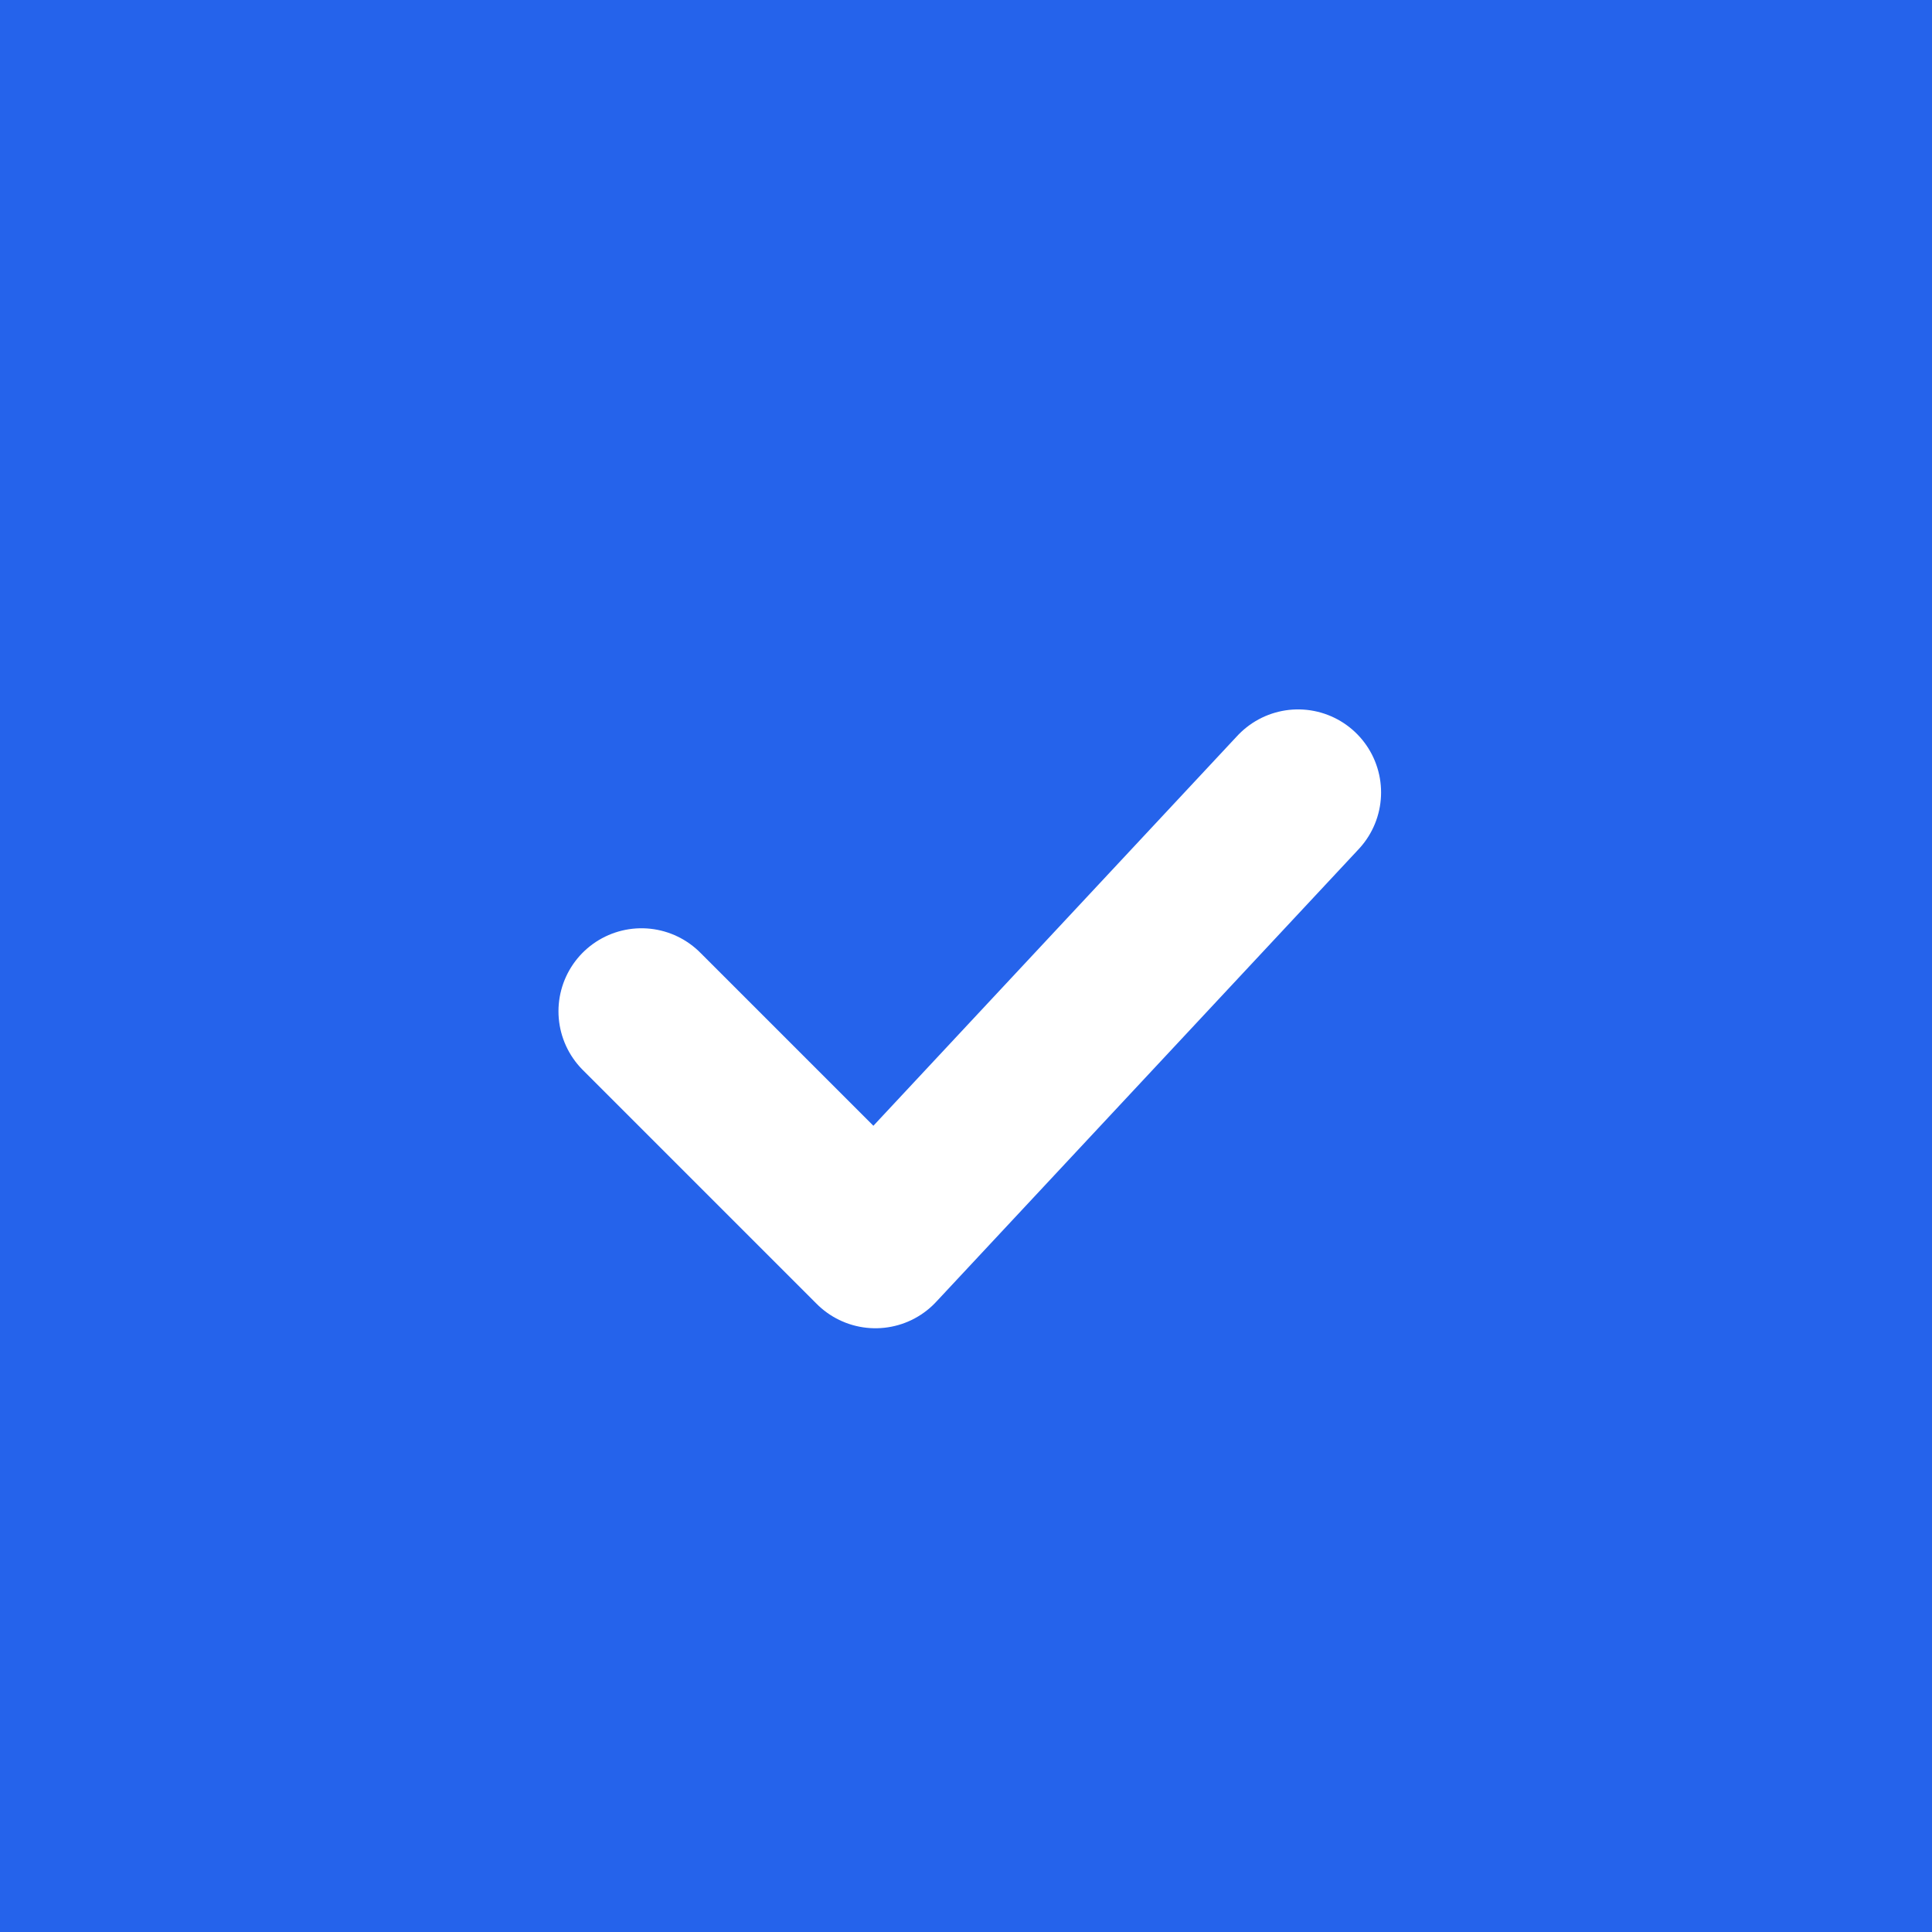
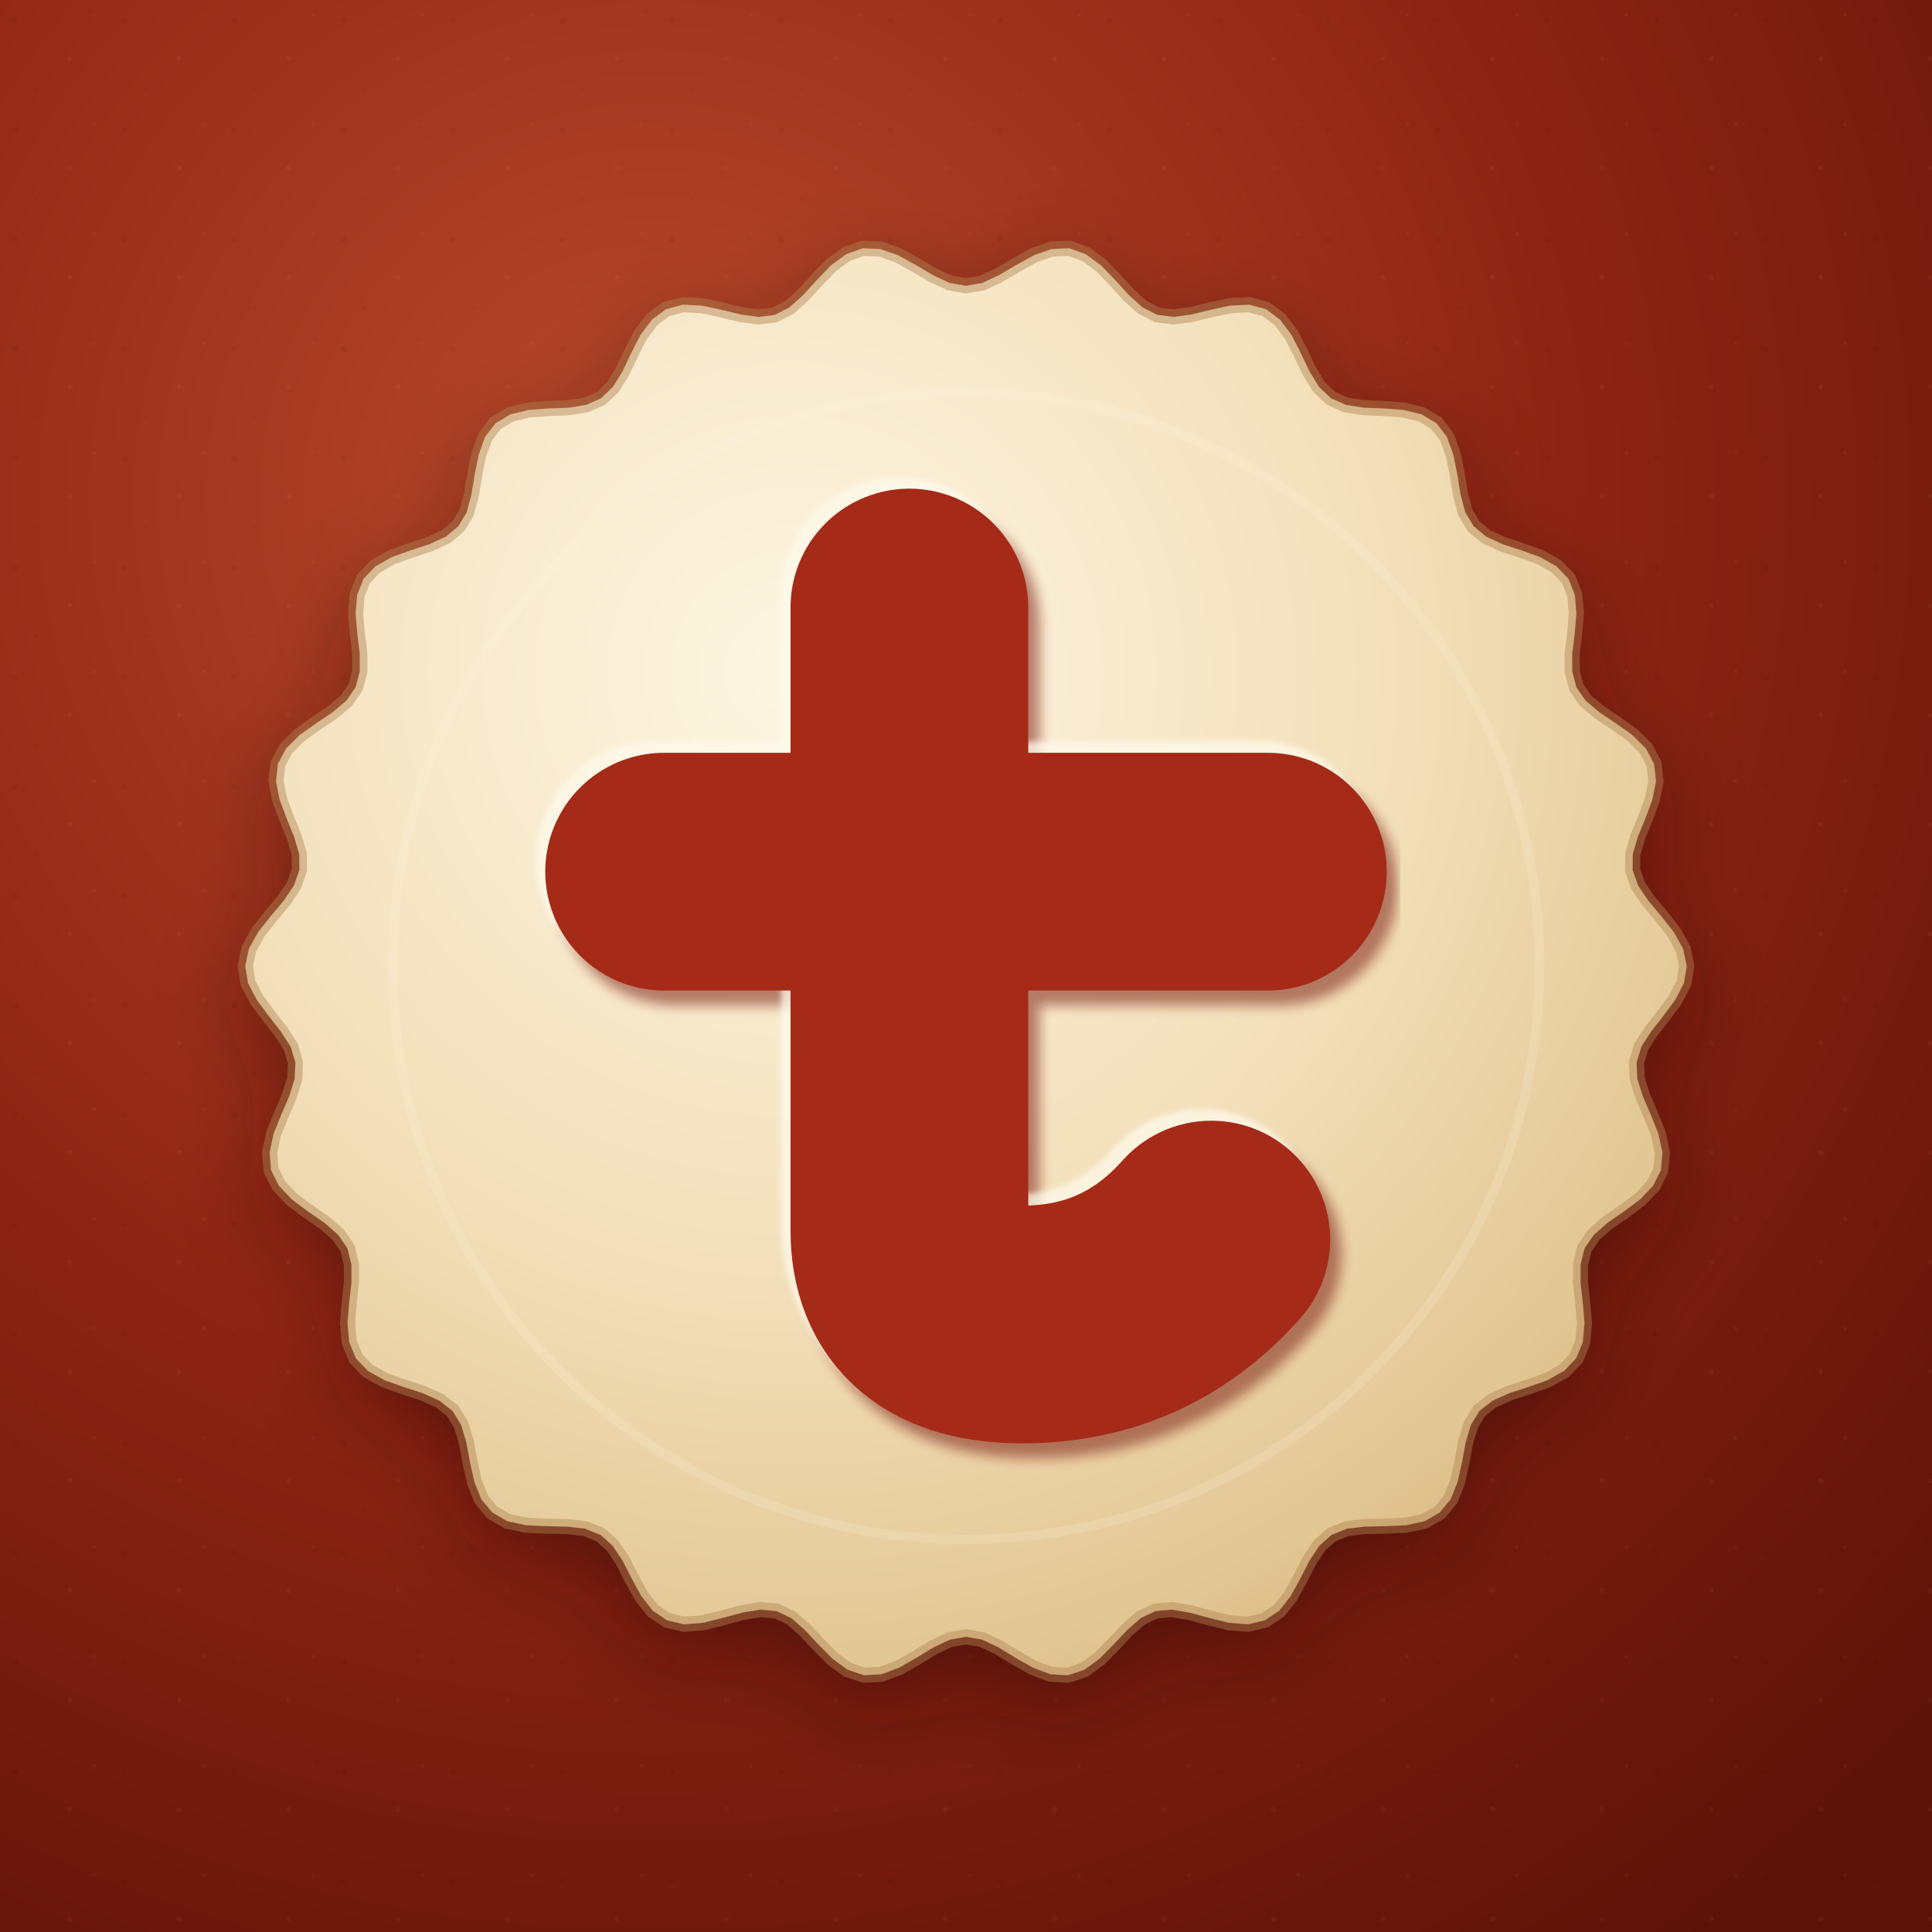
- <svg xmlns="http://www.w3.org/2000/svg" width="512" height="512" viewBox="0 0 512 512">
-   <rect width="512" height="512" fill="#2563eb" />
-   <path d="M170 268l62 62 112-120" fill="none" stroke="#ffffff" stroke-width="44" stroke-linecap="round" stroke-linejoin="round" />
+ <svg xmlns="http://www.w3.org/2000/svg" width="1024" height="1024" viewBox="0 0 1024 1024">
+   <defs>
+     <radialGradient id="plate" cx="0.34" cy="0.26" r="0.92">
+       <stop offset="0" stop-color="#B94A2C" />
+       <stop offset="0.5" stop-color="#8F2514" />
+       <stop offset="1" stop-color="#5C1208" />
+     </radialGradient>
+     <radialGradient id="wax" cx="0.38" cy="0.3" r="0.82">
+       <stop offset="0" stop-color="#FDF6E3" />
+       <stop offset="0.5" stop-color="#F3E0BB" />
+       <stop offset="0.85" stop-color="#E2C693" />
+       <stop offset="1" stop-color="#CFAD76" />
+     </radialGradient>
+     <pattern id="grain" width="58" height="58" patternUnits="userSpaceOnUse">
+       <circle cx="8" cy="11" r="1.6" fill="#2E0602" opacity="0.06" />
+       <circle cx="37" cy="31" r="1.3" fill="#FFD9B0" opacity="0.05" />
+       <circle cx="19" cy="47" r="1" fill="#2E0602" opacity="0.04" />
+       <circle cx="50" cy="8" r="1" fill="#FFD9B0" opacity="0.04" />
+     </pattern>
+     <filter id="sealShadow" x="-25%" y="-25%" width="150%" height="150%">
+       <feDropShadow dx="0" dy="16" stdDeviation="24" flood-color="#2A0501" flood-opacity="0.45" />
+     </filter>
+     <filter id="blur3" x="-20%" y="-20%" width="140%" height="140%">
+       <feGaussianBlur stdDeviation="3" />
+     </filter>
+     <filter id="blur2" x="-20%" y="-20%" width="140%" height="140%">
+       <feGaussianBlur stdDeviation="1.6" />
+     </filter>
+   </defs>
+   <rect width="1024" height="1024" fill="url(#plate)" />
+   <rect width="1024" height="1024" fill="url(#grain)" />
+   <g filter="url(#sealShadow)">
+     <path d="M 894.0 512.0 L 892.5 521.1 L 887.9 529.9 L 881.6 538.4 L 875.1 546.7 L 869.9 554.8 L 867.4 563.1 L 867.8 571.8 L 870.7 581.1 L 875.0 591.0 L 879.0 601.0 L 881.1 610.9 L 880.3 620.2 L 876.2 628.4 L 869.3 635.7 L 860.7 642.1 L 852.0 648.1 L 844.7 654.5 L 839.8 661.7 L 837.7 670.2 L 837.7 679.9 L 838.9 690.5 L 839.8 701.2 L 838.9 711.3 L 835.4 719.9 L 829.0 726.6 L 820.2 731.5 L 810.1 735.1 L 799.9 738.4 L 791.0 742.4 L 784.1 747.8 L 779.6 755.2 L 776.8 764.5 L 774.9 774.9 L 772.6 785.3 L 768.9 794.6 L 763.0 801.7 L 755.0 806.3 L 745.1 808.4 L 734.3 808.9 L 723.5 809.1 L 713.9 810.2 L 705.7 813.5 L 699.3 819.2 L 694.0 827.2 L 689.2 836.6 L 684.1 845.9 L 678.0 853.7 L 670.4 858.8 L 661.4 860.9 L 651.4 860.1 L 640.9 857.5 L 630.6 854.7 L 621.0 853.1 L 612.4 853.9 L 604.6 857.6 L 597.4 863.9 L 590.2 871.6 L 582.8 879.1 L 574.7 885.0 L 566.0 887.9 L 556.9 887.4 L 547.5 883.9 L 538.2 878.6 L 529.2 873.1 L 520.5 869.0 L 512.0 867.5 L 503.5 869.0 L 494.8 873.1 L 485.8 878.6 L 476.5 883.9 L 467.1 887.4 L 458.0 887.9 L 449.3 885.0 L 441.2 879.1 L 433.8 871.6 L 426.6 863.9 L 419.4 857.6 L 411.6 853.9 L 403.0 853.1 L 393.4 854.7 L 383.1 857.5 L 372.6 860.1 L 362.6 860.9 L 353.6 858.8 L 346.0 853.7 L 339.9 845.9 L 334.8 836.6 L 330.0 827.2 L 324.7 819.2 L 318.3 813.5 L 310.1 810.2 L 300.5 809.1 L 289.7 808.9 L 278.9 808.4 L 269.0 806.3 L 261.0 801.7 L 255.1 794.6 L 251.4 785.3 L 249.1 774.9 L 247.2 764.5 L 244.4 755.2 L 239.9 747.8 L 233.0 742.4 L 224.1 738.4 L 213.9 735.1 L 203.8 731.5 L 195.0 726.6 L 188.6 719.9 L 185.1 711.3 L 184.2 701.2 L 185.1 690.5 L 186.3 679.9 L 186.3 670.2 L 184.2 661.7 L 179.3 654.5 L 172.0 648.1 L 163.3 642.1 L 154.7 635.7 L 147.8 628.4 L 143.7 620.2 L 142.9 610.9 L 145.0 601.0 L 149.0 591.0 L 153.3 581.1 L 156.2 571.8 L 156.6 563.1 L 154.1 554.8 L 148.9 546.7 L 142.4 538.4 L 136.1 529.9 L 131.5 521.1 L 130.0 512.0 L 131.9 503.0 L 136.8 494.1 L 143.5 485.6 L 150.3 477.5 L 155.8 469.4 L 158.7 461.2 L 158.6 452.6 L 155.9 443.4 L 151.9 433.7 L 148.2 423.7 L 146.3 414.0 L 147.3 404.9 L 151.6 396.8 L 158.7 389.7 L 167.4 383.5 L 176.2 377.6 L 183.6 371.4 L 188.5 364.3 L 190.7 355.9 L 190.7 346.3 L 189.4 335.9 L 188.5 325.3 L 189.3 315.3 L 192.7 306.8 L 199.0 300.2 L 207.7 295.3 L 217.7 291.7 L 227.7 288.4 L 236.4 284.4 L 243.0 278.9 L 247.4 271.5 L 249.9 262.1 L 251.6 251.6 L 253.7 241.1 L 257.1 231.6 L 262.7 224.3 L 270.6 219.6 L 280.2 217.3 L 290.8 216.5 L 301.3 216.1 L 310.7 214.6 L 318.6 211.1 L 324.9 205.1 L 330.0 196.8 L 334.6 187.1 L 339.5 177.5 L 345.6 169.4 L 353.0 163.9 L 361.9 161.5 L 371.9 162.0 L 382.3 164.2 L 392.5 166.7 L 402.0 168.0 L 410.7 166.9 L 418.5 162.9 L 425.7 156.4 L 432.9 148.5 L 440.4 140.7 L 448.6 134.7 L 457.3 131.6 L 466.6 132.0 L 476.0 135.3 L 485.4 140.5 L 494.6 145.9 L 503.4 150.0 L 512.0 151.5 L 520.6 150.0 L 529.4 145.9 L 538.6 140.5 L 548.0 135.3 L 557.4 132.0 L 566.7 131.6 L 575.4 134.7 L 583.6 140.7 L 591.1 148.5 L 598.3 156.4 L 605.5 162.9 L 613.3 166.9 L 622.0 168.0 L 631.5 166.7 L 641.7 164.2 L 652.1 162.0 L 662.1 161.5 L 671.0 163.9 L 678.4 169.4 L 684.5 177.5 L 689.4 187.1 L 694.0 196.8 L 699.1 205.1 L 705.4 211.1 L 713.3 214.6 L 722.7 216.1 L 733.2 216.5 L 743.8 217.3 L 753.4 219.6 L 761.3 224.3 L 766.9 231.6 L 770.3 241.1 L 772.4 251.6 L 774.1 262.1 L 776.6 271.5 L 781.0 278.9 L 787.6 284.4 L 796.3 288.4 L 806.3 291.7 L 816.3 295.3 L 825.0 300.2 L 831.3 306.8 L 834.7 315.3 L 835.5 325.3 L 834.6 335.9 L 833.3 346.3 L 833.3 355.9 L 835.5 364.3 L 840.4 371.4 L 847.8 377.6 L 856.6 383.5 L 865.3 389.7 L 872.4 396.8 L 876.7 404.9 L 877.7 414.0 L 875.8 423.7 L 872.1 433.7 L 868.1 443.4 L 865.4 452.6 L 865.3 461.2 L 868.2 469.4 L 873.7 477.5 L 880.5 485.6 L 887.2 494.1 L 892.1 503.0 Z" fill="url(#wax)" />
+   </g>
+   <path d="M 894.0 512.0 L 892.5 521.1 L 887.9 529.9 L 881.6 538.4 L 875.1 546.7 L 869.9 554.8 L 867.4 563.1 L 867.8 571.8 L 870.7 581.1 L 875.0 591.0 L 879.0 601.0 L 881.1 610.9 L 880.3 620.2 L 876.2 628.4 L 869.3 635.7 L 860.7 642.1 L 852.0 648.1 L 844.7 654.5 L 839.8 661.7 L 837.7 670.2 L 837.7 679.9 L 838.9 690.5 L 839.8 701.2 L 838.9 711.3 L 835.4 719.9 L 829.0 726.6 L 820.2 731.5 L 810.1 735.1 L 799.9 738.4 L 791.0 742.4 L 784.1 747.8 L 779.6 755.2 L 776.8 764.5 L 774.9 774.9 L 772.6 785.3 L 768.9 794.6 L 763.0 801.7 L 755.0 806.3 L 745.1 808.4 L 734.3 808.9 L 723.5 809.1 L 713.9 810.2 L 705.7 813.5 L 699.3 819.2 L 694.0 827.2 L 689.2 836.6 L 684.1 845.9 L 678.0 853.7 L 670.4 858.8 L 661.4 860.9 L 651.4 860.1 L 640.9 857.5 L 630.6 854.7 L 621.0 853.1 L 612.4 853.9 L 604.6 857.6 L 597.4 863.9 L 590.2 871.6 L 582.8 879.1 L 574.7 885.0 L 566.0 887.9 L 556.9 887.4 L 547.5 883.9 L 538.2 878.6 L 529.2 873.1 L 520.5 869.0 L 512.0 867.5 L 503.5 869.0 L 494.8 873.1 L 485.8 878.6 L 476.5 883.9 L 467.1 887.4 L 458.0 887.9 L 449.3 885.0 L 441.2 879.1 L 433.8 871.6 L 426.6 863.9 L 419.4 857.6 L 411.6 853.9 L 403.0 853.1 L 393.4 854.7 L 383.1 857.5 L 372.6 860.1 L 362.6 860.9 L 353.6 858.8 L 346.0 853.7 L 339.9 845.9 L 334.8 836.6 L 330.0 827.2 L 324.7 819.2 L 318.3 813.5 L 310.1 810.2 L 300.5 809.1 L 289.7 808.9 L 278.9 808.4 L 269.0 806.3 L 261.0 801.7 L 255.1 794.6 L 251.4 785.3 L 249.1 774.9 L 247.2 764.5 L 244.4 755.2 L 239.9 747.8 L 233.0 742.4 L 224.1 738.4 L 213.9 735.1 L 203.8 731.5 L 195.0 726.6 L 188.6 719.9 L 185.1 711.3 L 184.2 701.2 L 185.1 690.5 L 186.3 679.9 L 186.3 670.2 L 184.2 661.7 L 179.3 654.5 L 172.0 648.1 L 163.3 642.1 L 154.7 635.7 L 147.8 628.4 L 143.7 620.2 L 142.9 610.9 L 145.0 601.0 L 149.0 591.0 L 153.3 581.1 L 156.2 571.8 L 156.6 563.1 L 154.1 554.8 L 148.9 546.7 L 142.4 538.4 L 136.1 529.9 L 131.5 521.1 L 130.0 512.0 L 131.9 503.0 L 136.8 494.1 L 143.5 485.6 L 150.3 477.5 L 155.8 469.4 L 158.7 461.2 L 158.6 452.6 L 155.9 443.4 L 151.9 433.7 L 148.2 423.7 L 146.3 414.0 L 147.3 404.9 L 151.6 396.8 L 158.7 389.7 L 167.4 383.5 L 176.2 377.6 L 183.6 371.4 L 188.5 364.3 L 190.7 355.9 L 190.7 346.3 L 189.4 335.9 L 188.5 325.3 L 189.3 315.3 L 192.7 306.8 L 199.0 300.2 L 207.7 295.3 L 217.7 291.7 L 227.7 288.4 L 236.4 284.4 L 243.0 278.9 L 247.4 271.5 L 249.9 262.1 L 251.6 251.6 L 253.7 241.1 L 257.1 231.6 L 262.7 224.3 L 270.6 219.6 L 280.2 217.3 L 290.8 216.5 L 301.3 216.1 L 310.7 214.6 L 318.6 211.1 L 324.9 205.1 L 330.0 196.8 L 334.6 187.1 L 339.5 177.5 L 345.6 169.4 L 353.0 163.9 L 361.9 161.5 L 371.9 162.0 L 382.3 164.2 L 392.5 166.7 L 402.0 168.0 L 410.7 166.9 L 418.5 162.9 L 425.7 156.4 L 432.9 148.5 L 440.4 140.7 L 448.6 134.7 L 457.3 131.6 L 466.6 132.0 L 476.0 135.3 L 485.4 140.5 L 494.6 145.9 L 503.4 150.0 L 512.0 151.5 L 520.6 150.0 L 529.4 145.9 L 538.6 140.5 L 548.0 135.3 L 557.4 132.0 L 566.7 131.6 L 575.4 134.7 L 583.6 140.7 L 591.1 148.5 L 598.3 156.4 L 605.5 162.9 L 613.3 166.9 L 622.0 168.0 L 631.5 166.7 L 641.7 164.2 L 652.1 162.0 L 662.1 161.5 L 671.0 163.9 L 678.4 169.4 L 684.5 177.5 L 689.4 187.1 L 694.0 196.8 L 699.1 205.1 L 705.4 211.1 L 713.3 214.6 L 722.7 216.1 L 733.2 216.5 L 743.8 217.3 L 753.4 219.6 L 761.3 224.3 L 766.9 231.6 L 770.3 241.1 L 772.4 251.6 L 774.1 262.1 L 776.6 271.5 L 781.0 278.9 L 787.6 284.4 L 796.3 288.4 L 806.3 291.7 L 816.3 295.3 L 825.0 300.2 L 831.3 306.8 L 834.7 315.3 L 835.5 325.3 L 834.6 335.9 L 833.3 346.3 L 833.3 355.9 L 835.5 364.3 L 840.4 371.4 L 847.8 377.6 L 856.6 383.5 L 865.3 389.7 L 872.4 396.8 L 876.7 404.9 L 877.7 414.0 L 875.8 423.7 L 872.1 433.7 L 868.1 443.4 L 865.4 452.6 L 865.3 461.2 L 868.2 469.4 L 873.7 477.5 L 880.5 485.6 L 887.2 494.1 L 892.1 503.0 Z" fill="none" stroke="#B08451" stroke-opacity="0.45" stroke-width="8" />
+   <circle cx="512" cy="512" r="304" fill="none" stroke="#FFF7E4" stroke-opacity="0.16" stroke-width="5" />
+   <g transform="translate(-8 -8)">
+     <path d="M 360 470 H 680 M 490 330 V 660 Q 490 710 550 710 Q 610 710 650 665" fill="none" stroke="#7E1F0E" stroke-opacity="0.55" stroke-width="126" stroke-linecap="round" stroke-linejoin="round" transform="translate(6 8)" filter="url(#blur3)" />
+     <path d="M 360 470 H 680 M 490 330 V 660 Q 490 710 550 710 Q 610 710 650 665" fill="none" stroke="#FFF9EA" stroke-opacity="0.75" stroke-width="126" stroke-linecap="round" stroke-linejoin="round" transform="translate(-5 -6)" filter="url(#blur2)" />
+     <path d="M 360 470 H 680 M 490 330 V 660 Q 490 710 550 710 Q 610 710 650 665" fill="none" stroke="#A62A18" stroke-width="126" stroke-linecap="round" stroke-linejoin="round" />
+   </g>
</svg>
